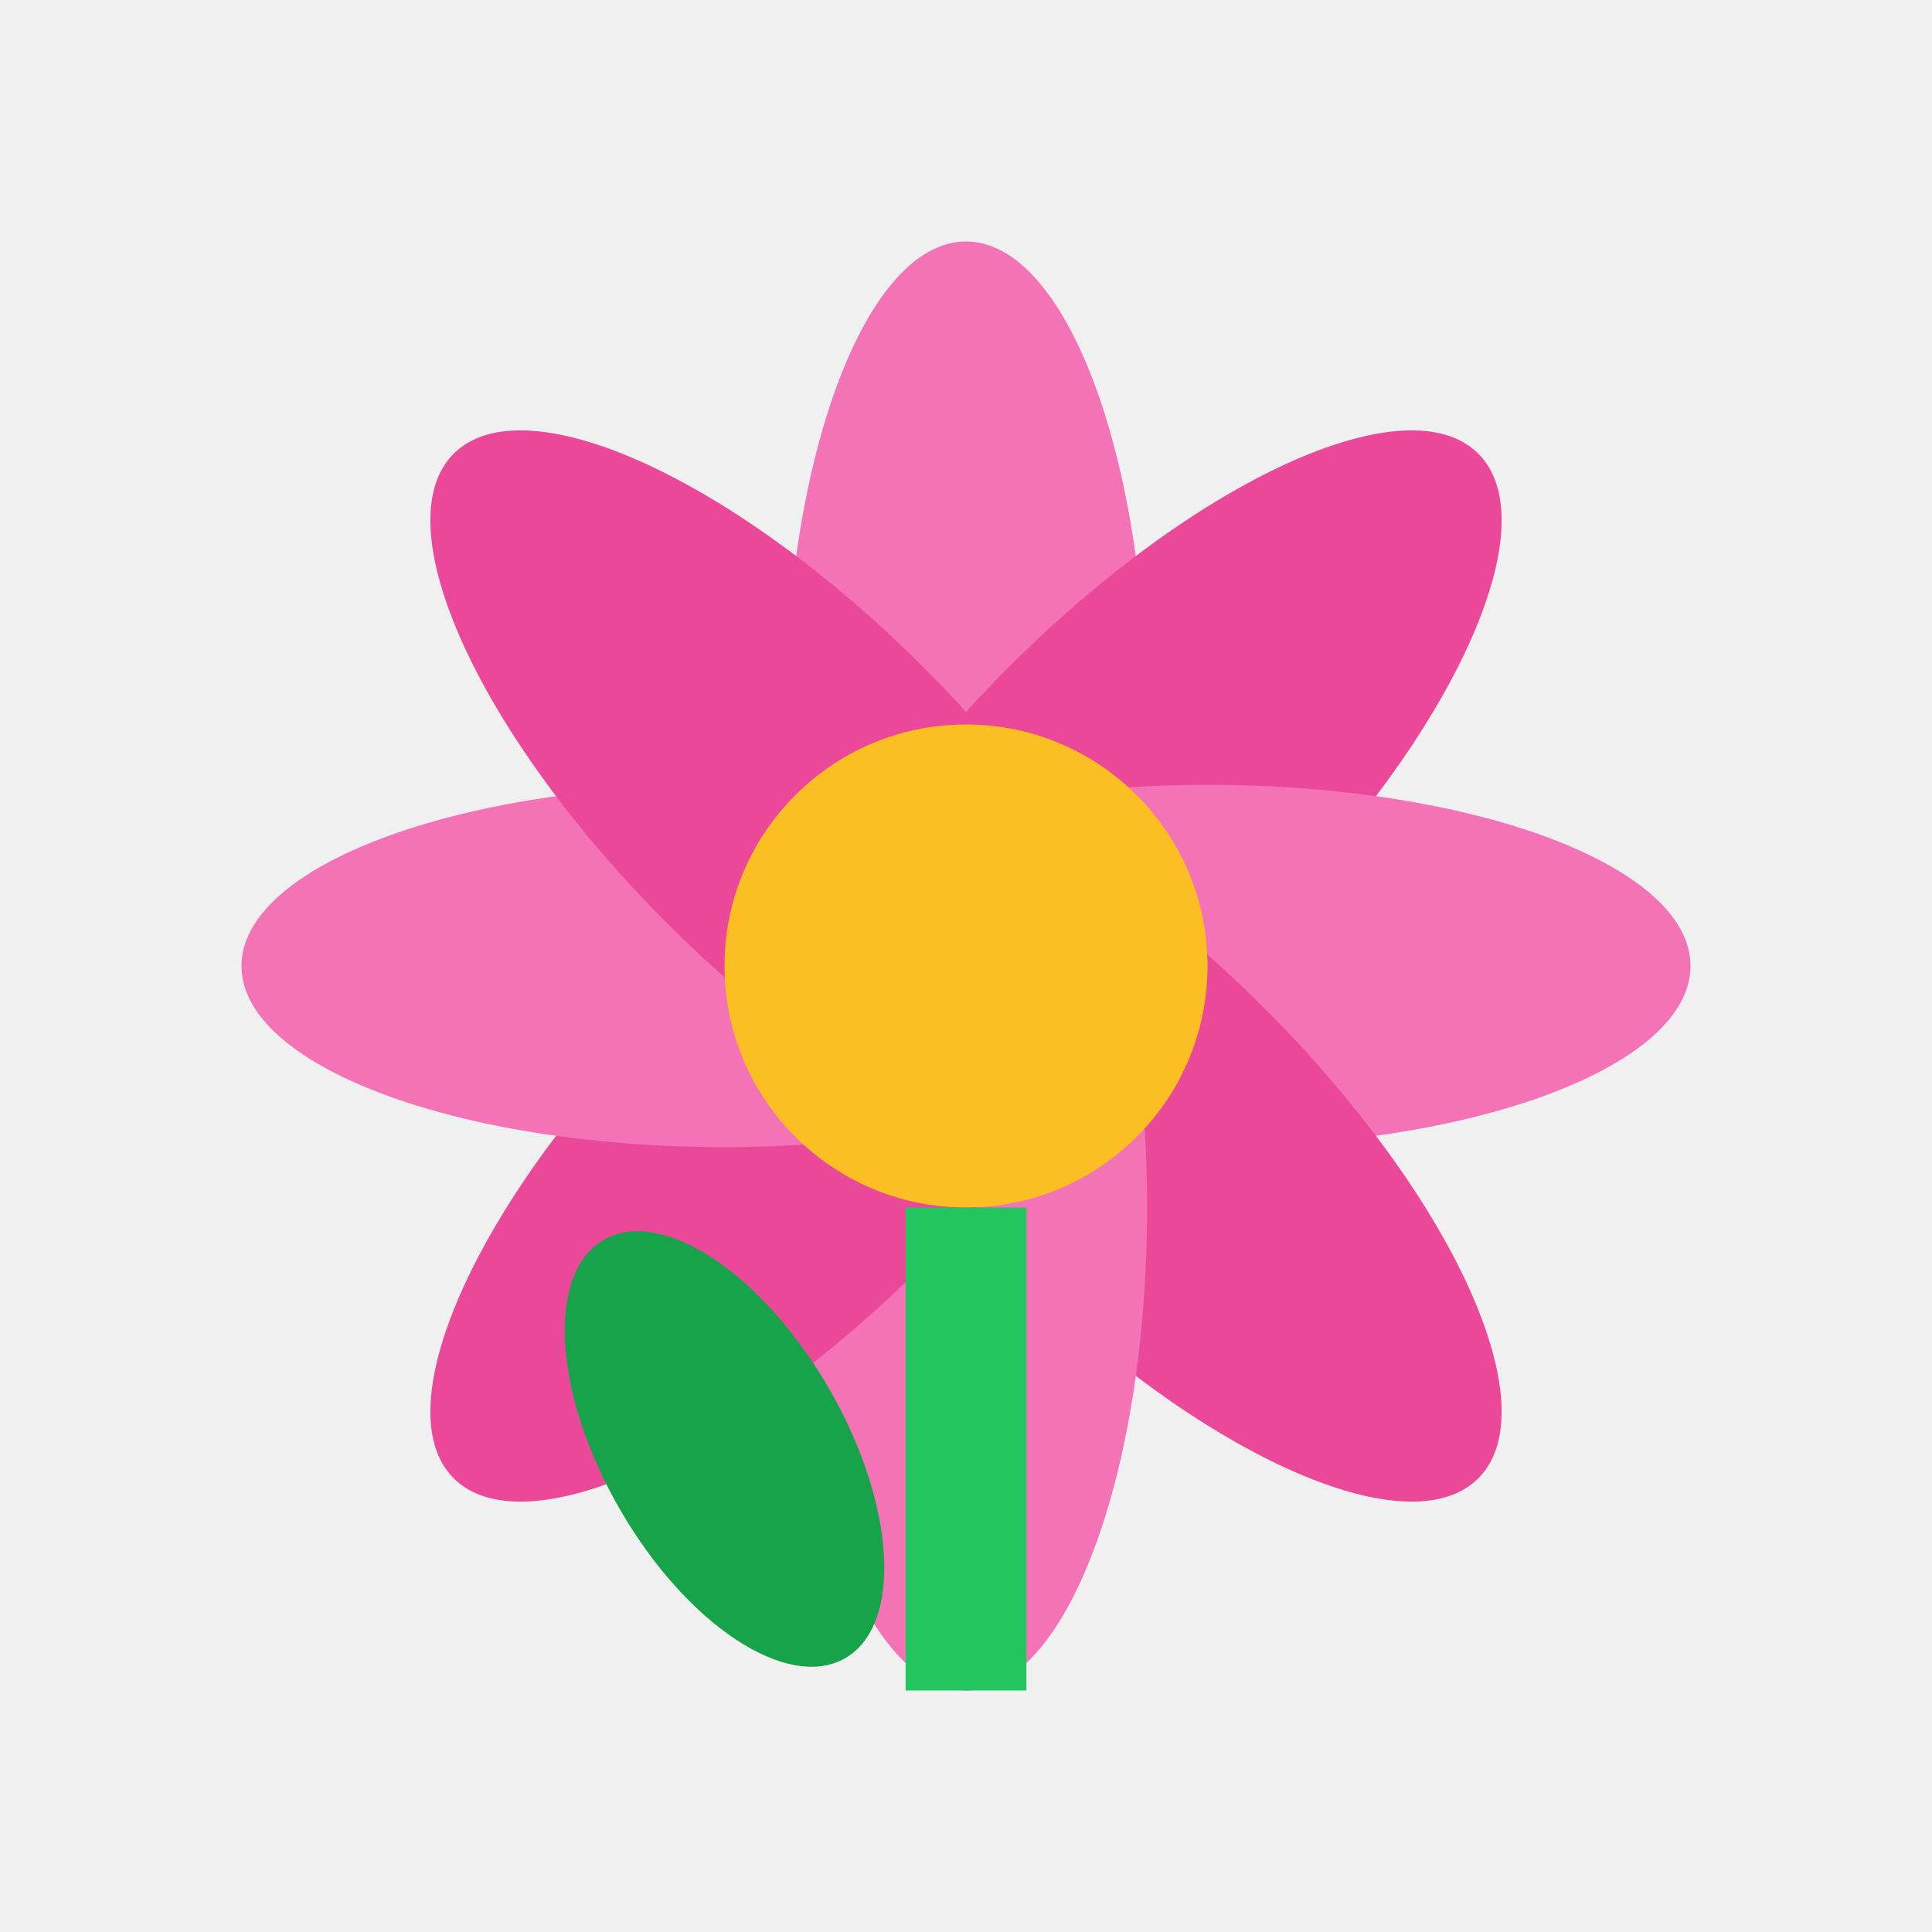
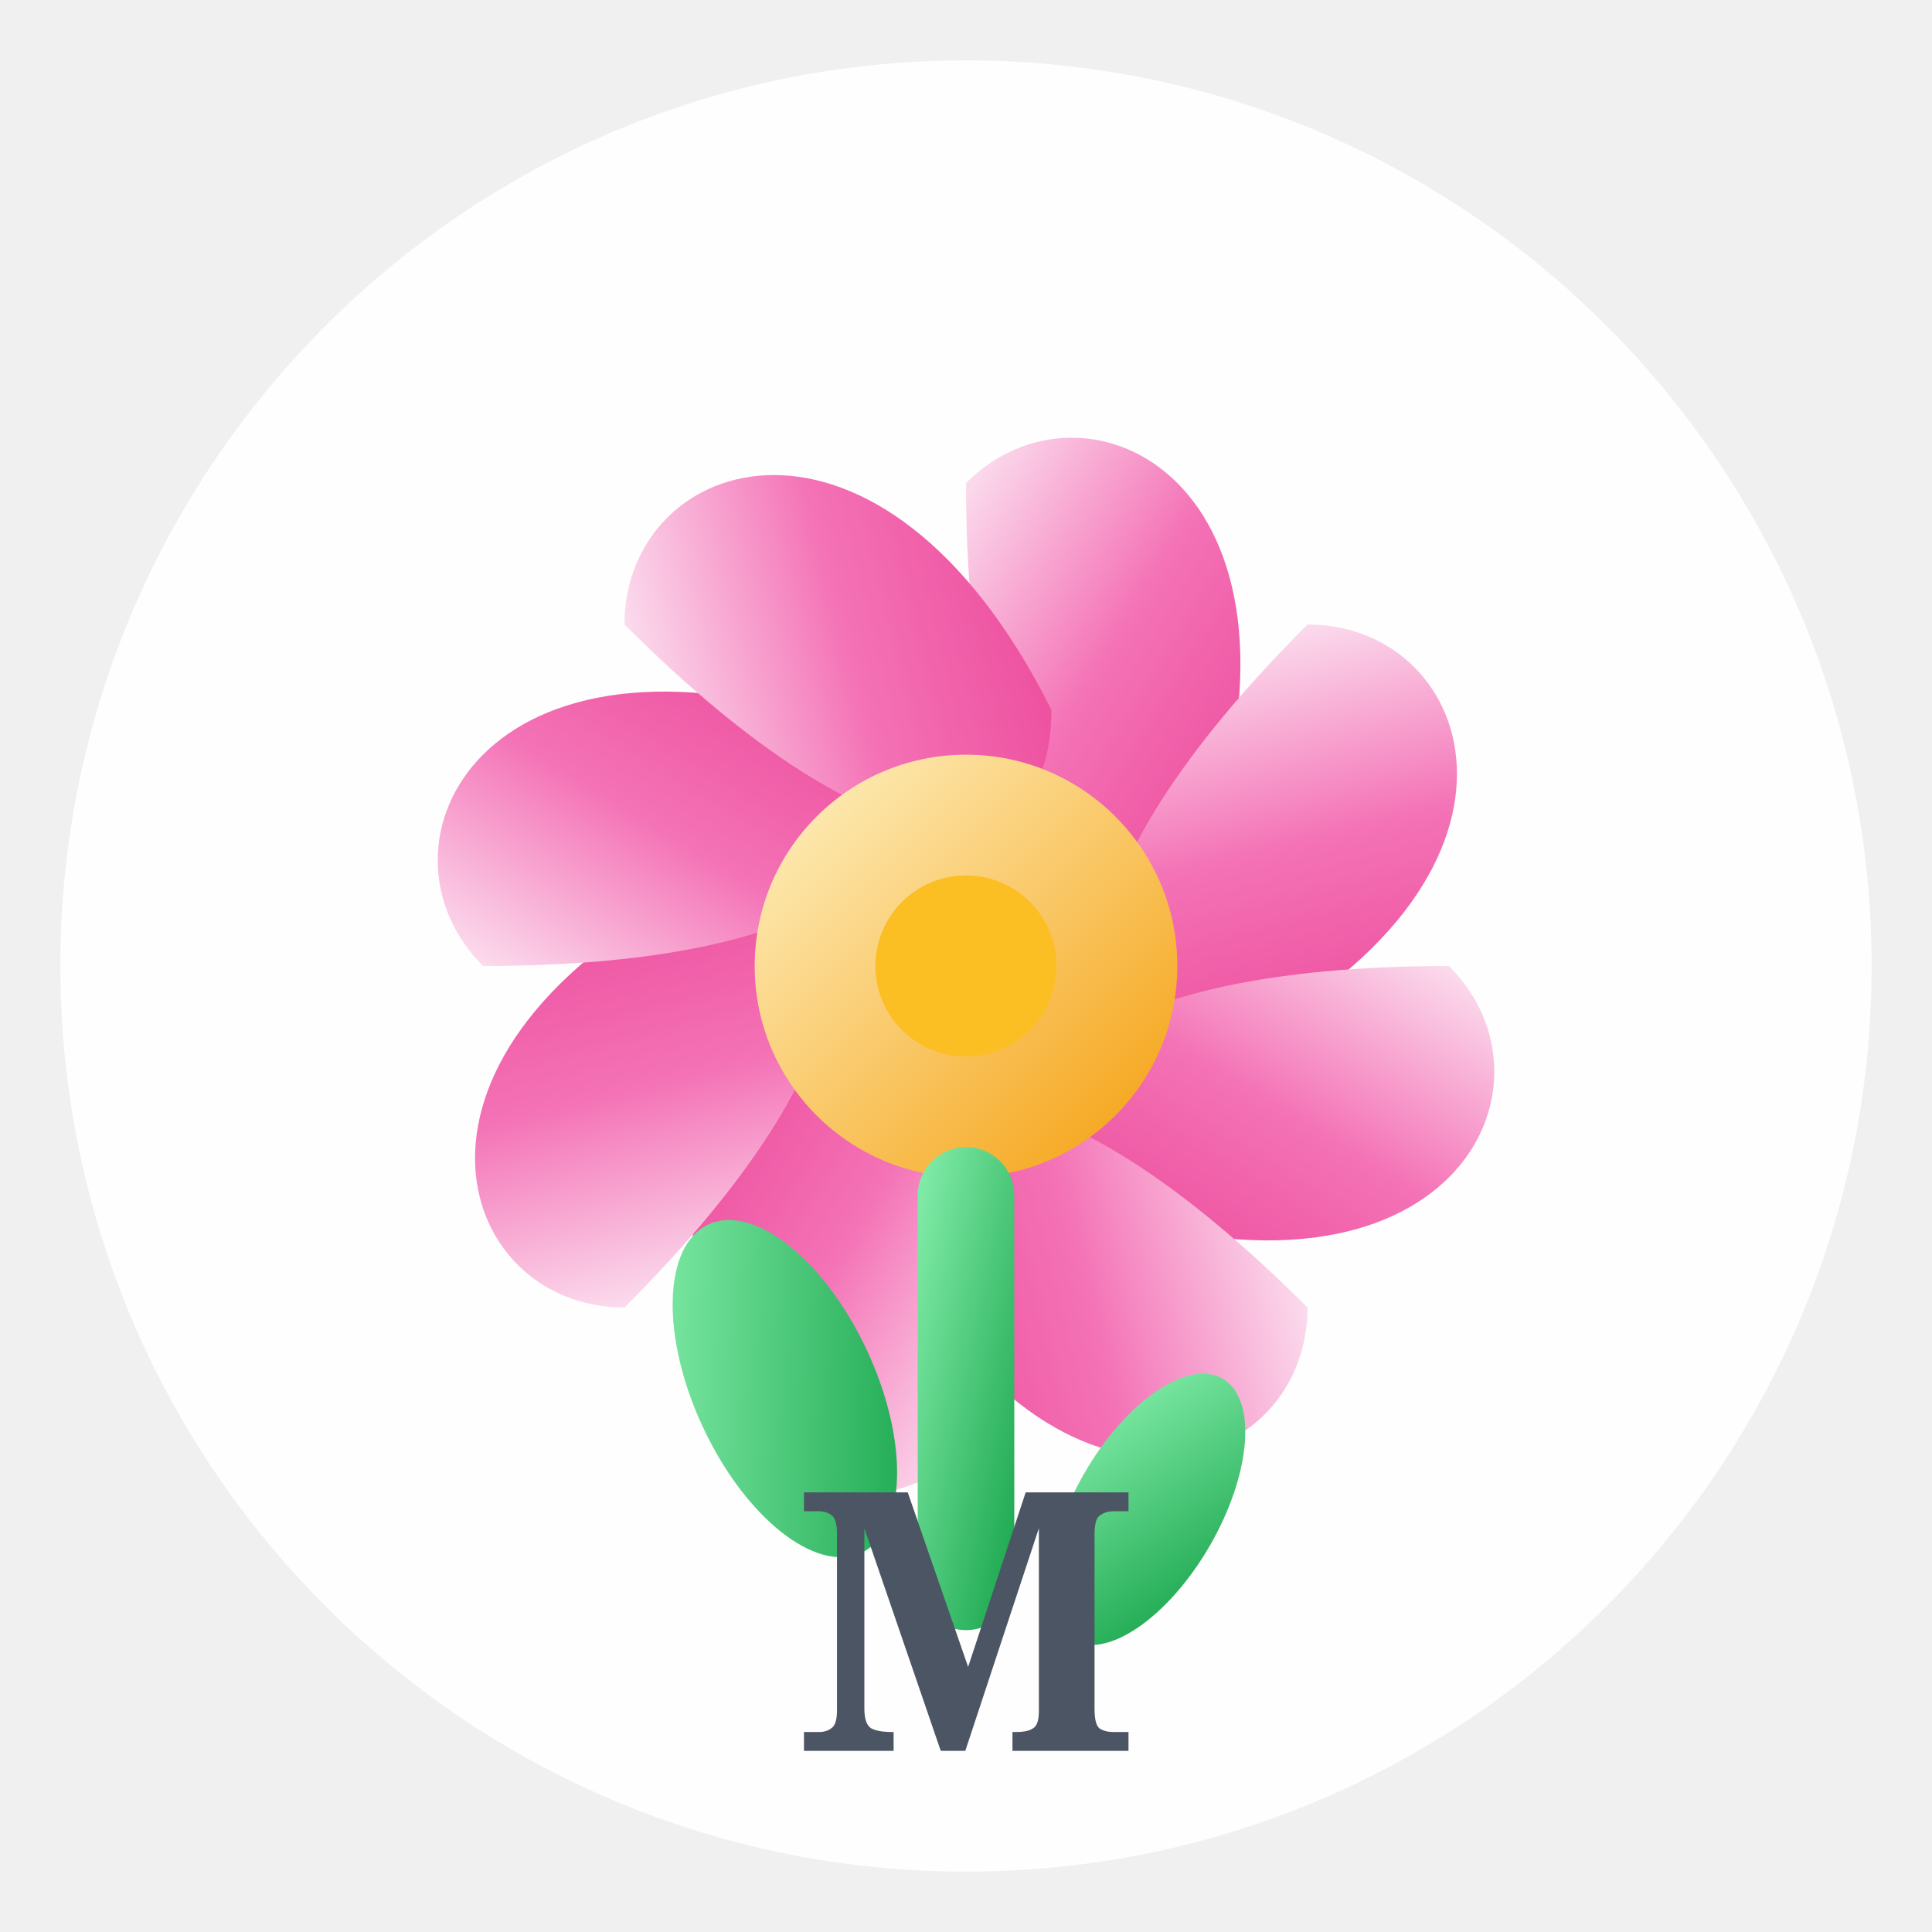
<svg xmlns="http://www.w3.org/2000/svg" width="32" height="32" viewBox="0 0 32 32">
-   <ellipse cx="16" cy="12" rx="3" ry="8" fill="#f472b6" transform="rotate(0 16 16)" />
-   <ellipse cx="16" cy="12" rx="3" ry="8" fill="#ec4899" transform="rotate(45 16 16)" />
-   <ellipse cx="16" cy="12" rx="3" ry="8" fill="#f472b6" transform="rotate(90 16 16)" />
-   <ellipse cx="16" cy="12" rx="3" ry="8" fill="#ec4899" transform="rotate(135 16 16)" />
-   <ellipse cx="16" cy="12" rx="3" ry="8" fill="#f472b6" transform="rotate(180 16 16)" />
-   <ellipse cx="16" cy="12" rx="3" ry="8" fill="#ec4899" transform="rotate(225 16 16)" />
-   <ellipse cx="16" cy="12" rx="3" ry="8" fill="#f472b6" transform="rotate(270 16 16)" />
-   <ellipse cx="16" cy="12" rx="3" ry="8" fill="#ec4899" transform="rotate(315 16 16)" />
-   <circle cx="16" cy="16" r="4" fill="#fbbf24" />
-   <rect x="15" y="20" width="2" height="8" fill="#22c55e" />
-   <ellipse cx="12" cy="24" rx="2" ry="4" fill="#16a34a" transform="rotate(-30 12 24)" />
+   <defs>
+     <linearGradient id="petalGradient" x1="0%" y1="0%" x2="100%" y2="100%">
+       <stop offset="0%" style="stop-color:#fce7f3;stop-opacity:1" />
+       <stop offset="50%" style="stop-color:#f472b6;stop-opacity:1" />
+       <stop offset="100%" style="stop-color:#ec4899;stop-opacity:1" />
+     </linearGradient>
+     <linearGradient id="centerGradient" x1="0%" y1="0%" x2="100%" y2="100%">
+       <stop offset="0%" style="stop-color:#fef3c7;stop-opacity:1" />
+       <stop offset="100%" style="stop-color:#f59e0b;stop-opacity:1" />
+     </linearGradient>
+     <linearGradient id="stemGradient" x1="0%" y1="0%" x2="100%" y2="100%">
+       <stop offset="0%" style="stop-color:#86efac;stop-opacity:1" />
+       <stop offset="100%" style="stop-color:#16a34a;stop-opacity:1" />
+     </linearGradient>
+   </defs>
+   <circle cx="16" cy="16" r="15" fill="white" opacity="0.9" />
+   <path d="M16 8 C18 6, 22 8, 20 14 C18 16, 16 14, 16 8Z" fill="url(#petalGradient)" transform="rotate(0 16 16)" />
+   <path d="M16 8 C18 6, 22 8, 20 14 C18 16, 16 14, 16 8Z" fill="url(#petalGradient)" transform="rotate(45 16 16)" />
+   <path d="M16 8 C18 6, 22 8, 20 14 C18 16, 16 14, 16 8Z" fill="url(#petalGradient)" transform="rotate(90 16 16)" />
+   <path d="M16 8 C18 6, 22 8, 20 14 C18 16, 16 14, 16 8Z" fill="url(#petalGradient)" transform="rotate(135 16 16)" />
+   <path d="M16 8 C18 6, 22 8, 20 14 C18 16, 16 14, 16 8Z" fill="url(#petalGradient)" transform="rotate(180 16 16)" />
+   <path d="M16 8 C18 6, 22 8, 20 14 C18 16, 16 14, 16 8Z" fill="url(#petalGradient)" transform="rotate(225 16 16)" />
+   <path d="M16 8 C18 6, 22 8, 20 14 C18 16, 16 14, 16 8Z" fill="url(#petalGradient)" transform="rotate(270 16 16)" />
+   <path d="M16 8 C18 6, 22 8, 20 14 C18 16, 16 14, 16 8Z" fill="url(#petalGradient)" transform="rotate(315 16 16)" />
+   <circle cx="16" cy="16" r="3.5" fill="url(#centerGradient)" />
+   <circle cx="16" cy="16" r="1.5" fill="#fbbf24" />
+   <rect x="15.2" y="19" width="1.6" height="8" fill="url(#stemGradient)" rx="0.8" />
+   <ellipse cx="13" cy="23" rx="1.5" ry="3" fill="url(#stemGradient)" transform="rotate(-25 13 23)" />
+   <ellipse cx="19" cy="25" rx="1.2" ry="2.5" fill="url(#stemGradient)" transform="rotate(30 19 25)" />
+   <text x="16" y="29" text-anchor="middle" font-family="serif" font-size="6" font-weight="bold" fill="#4b5563">M</text>
</svg>
